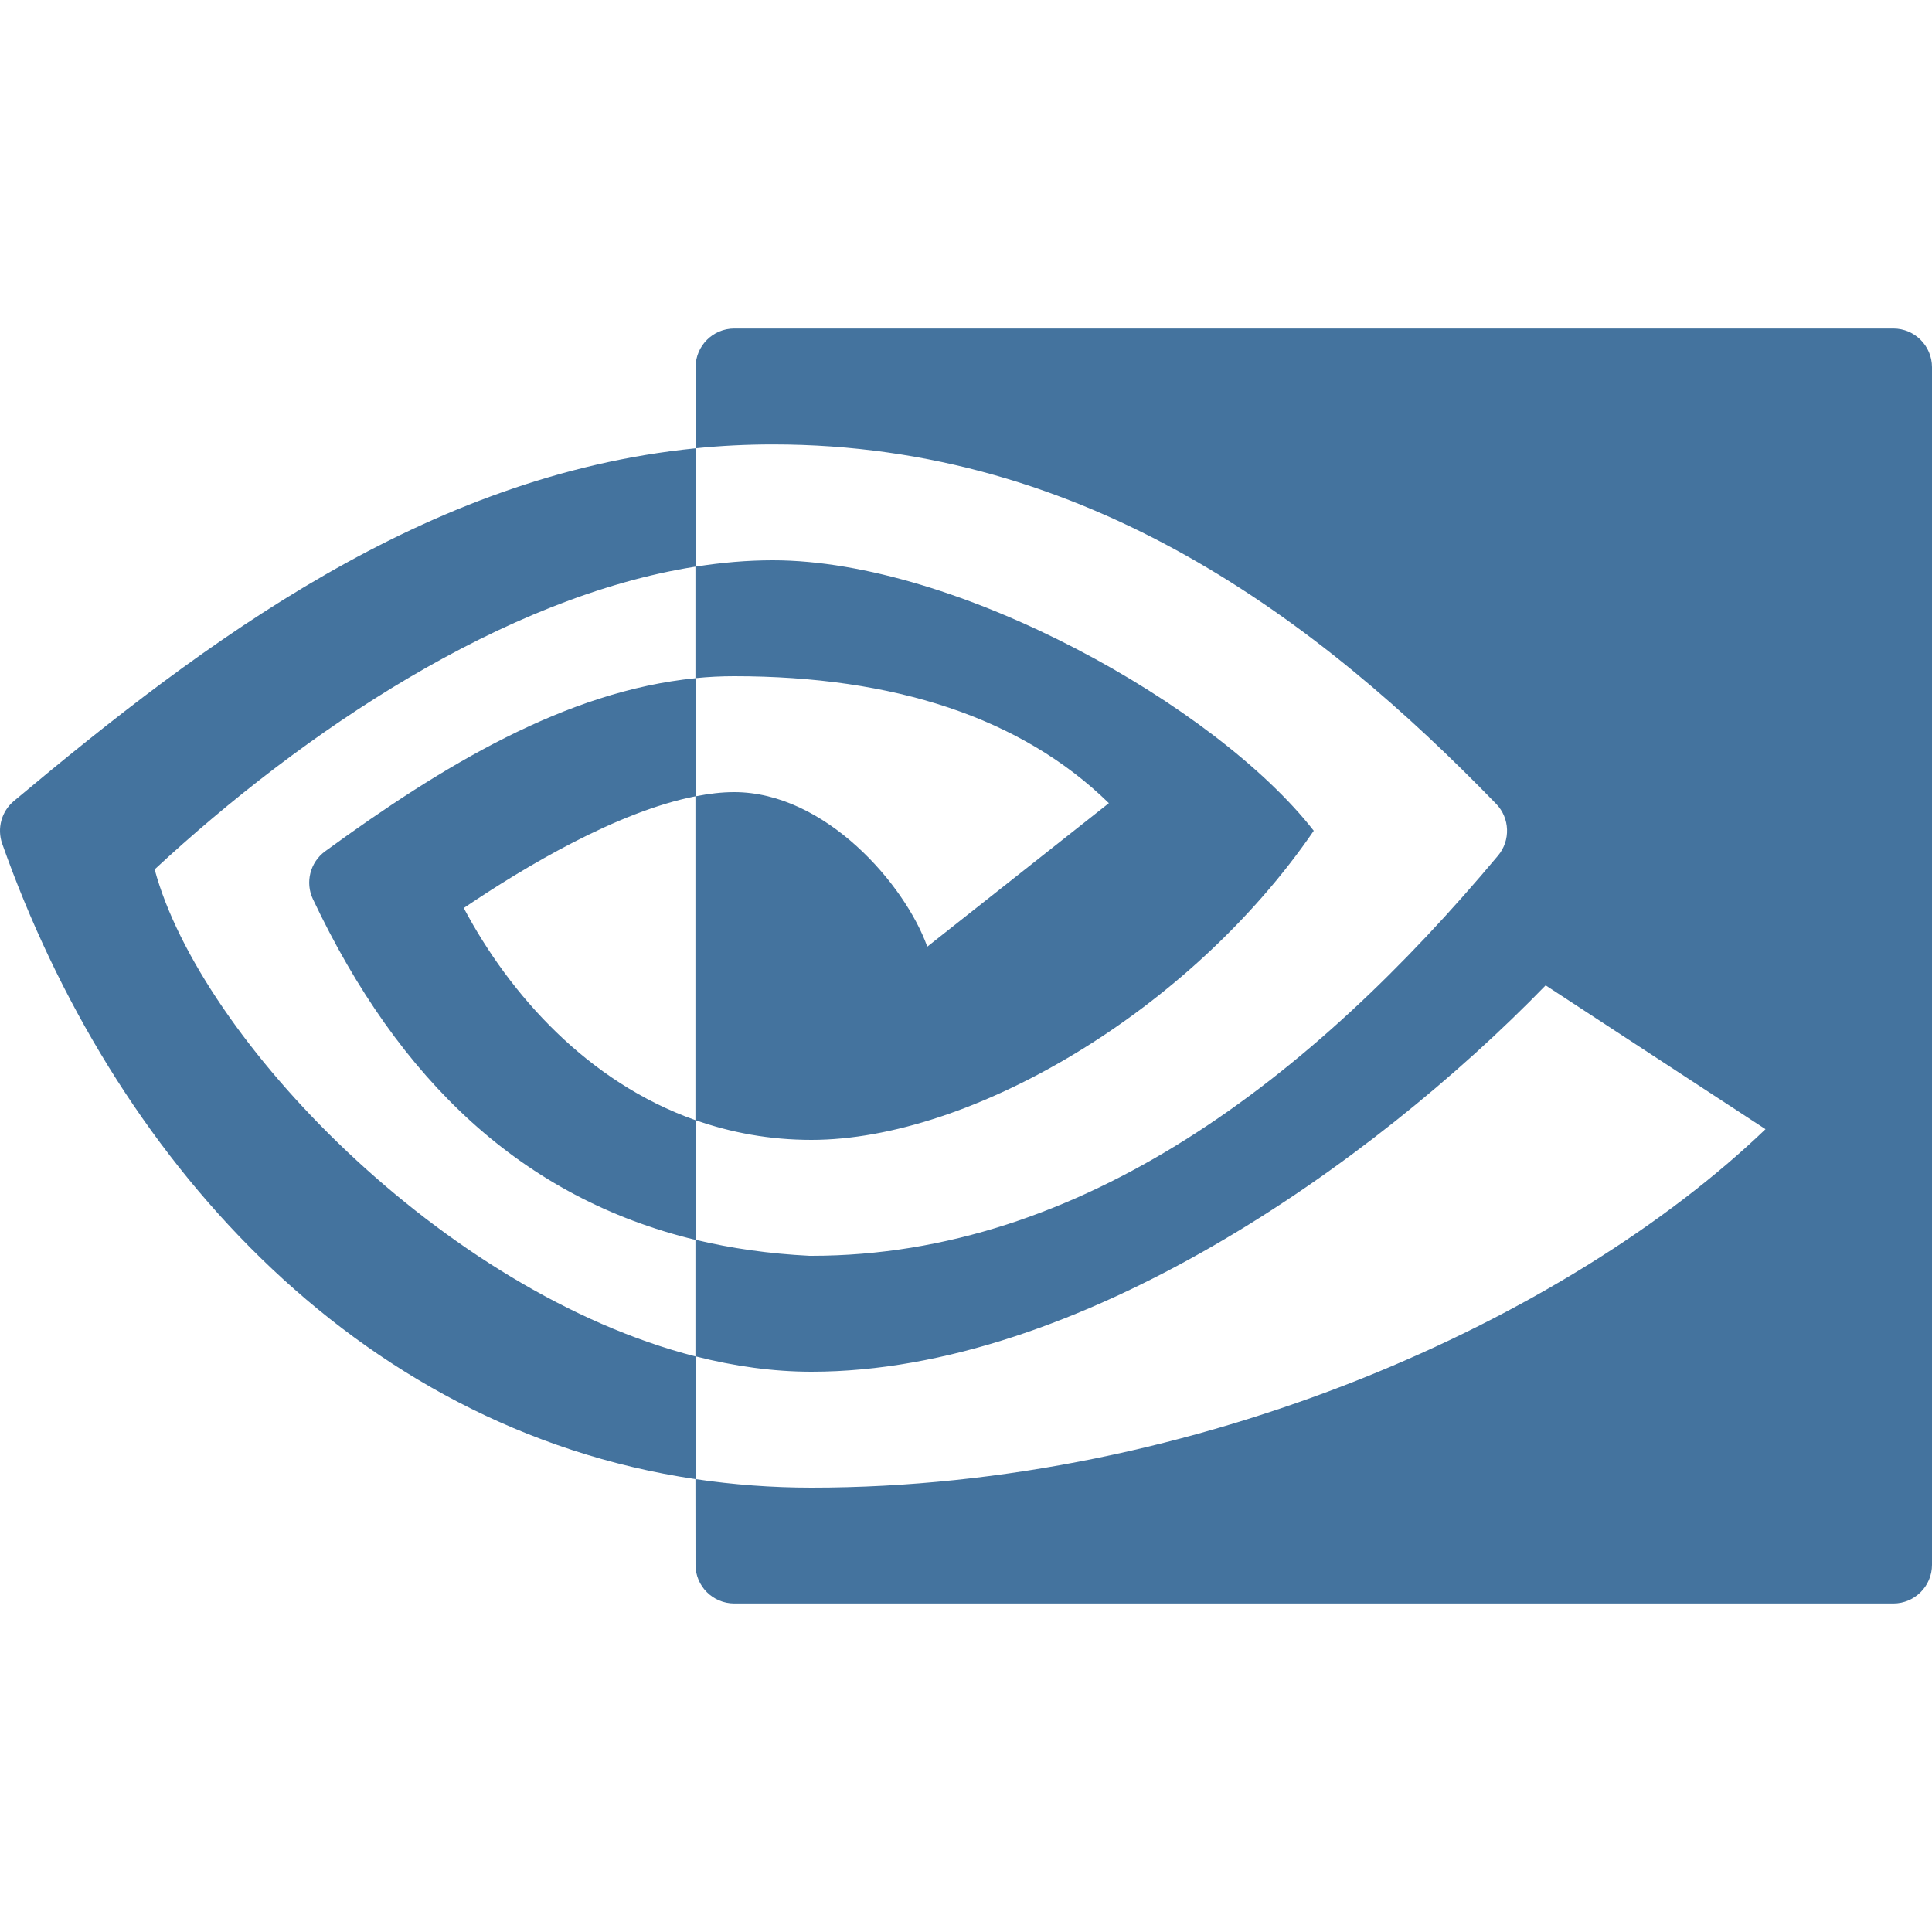
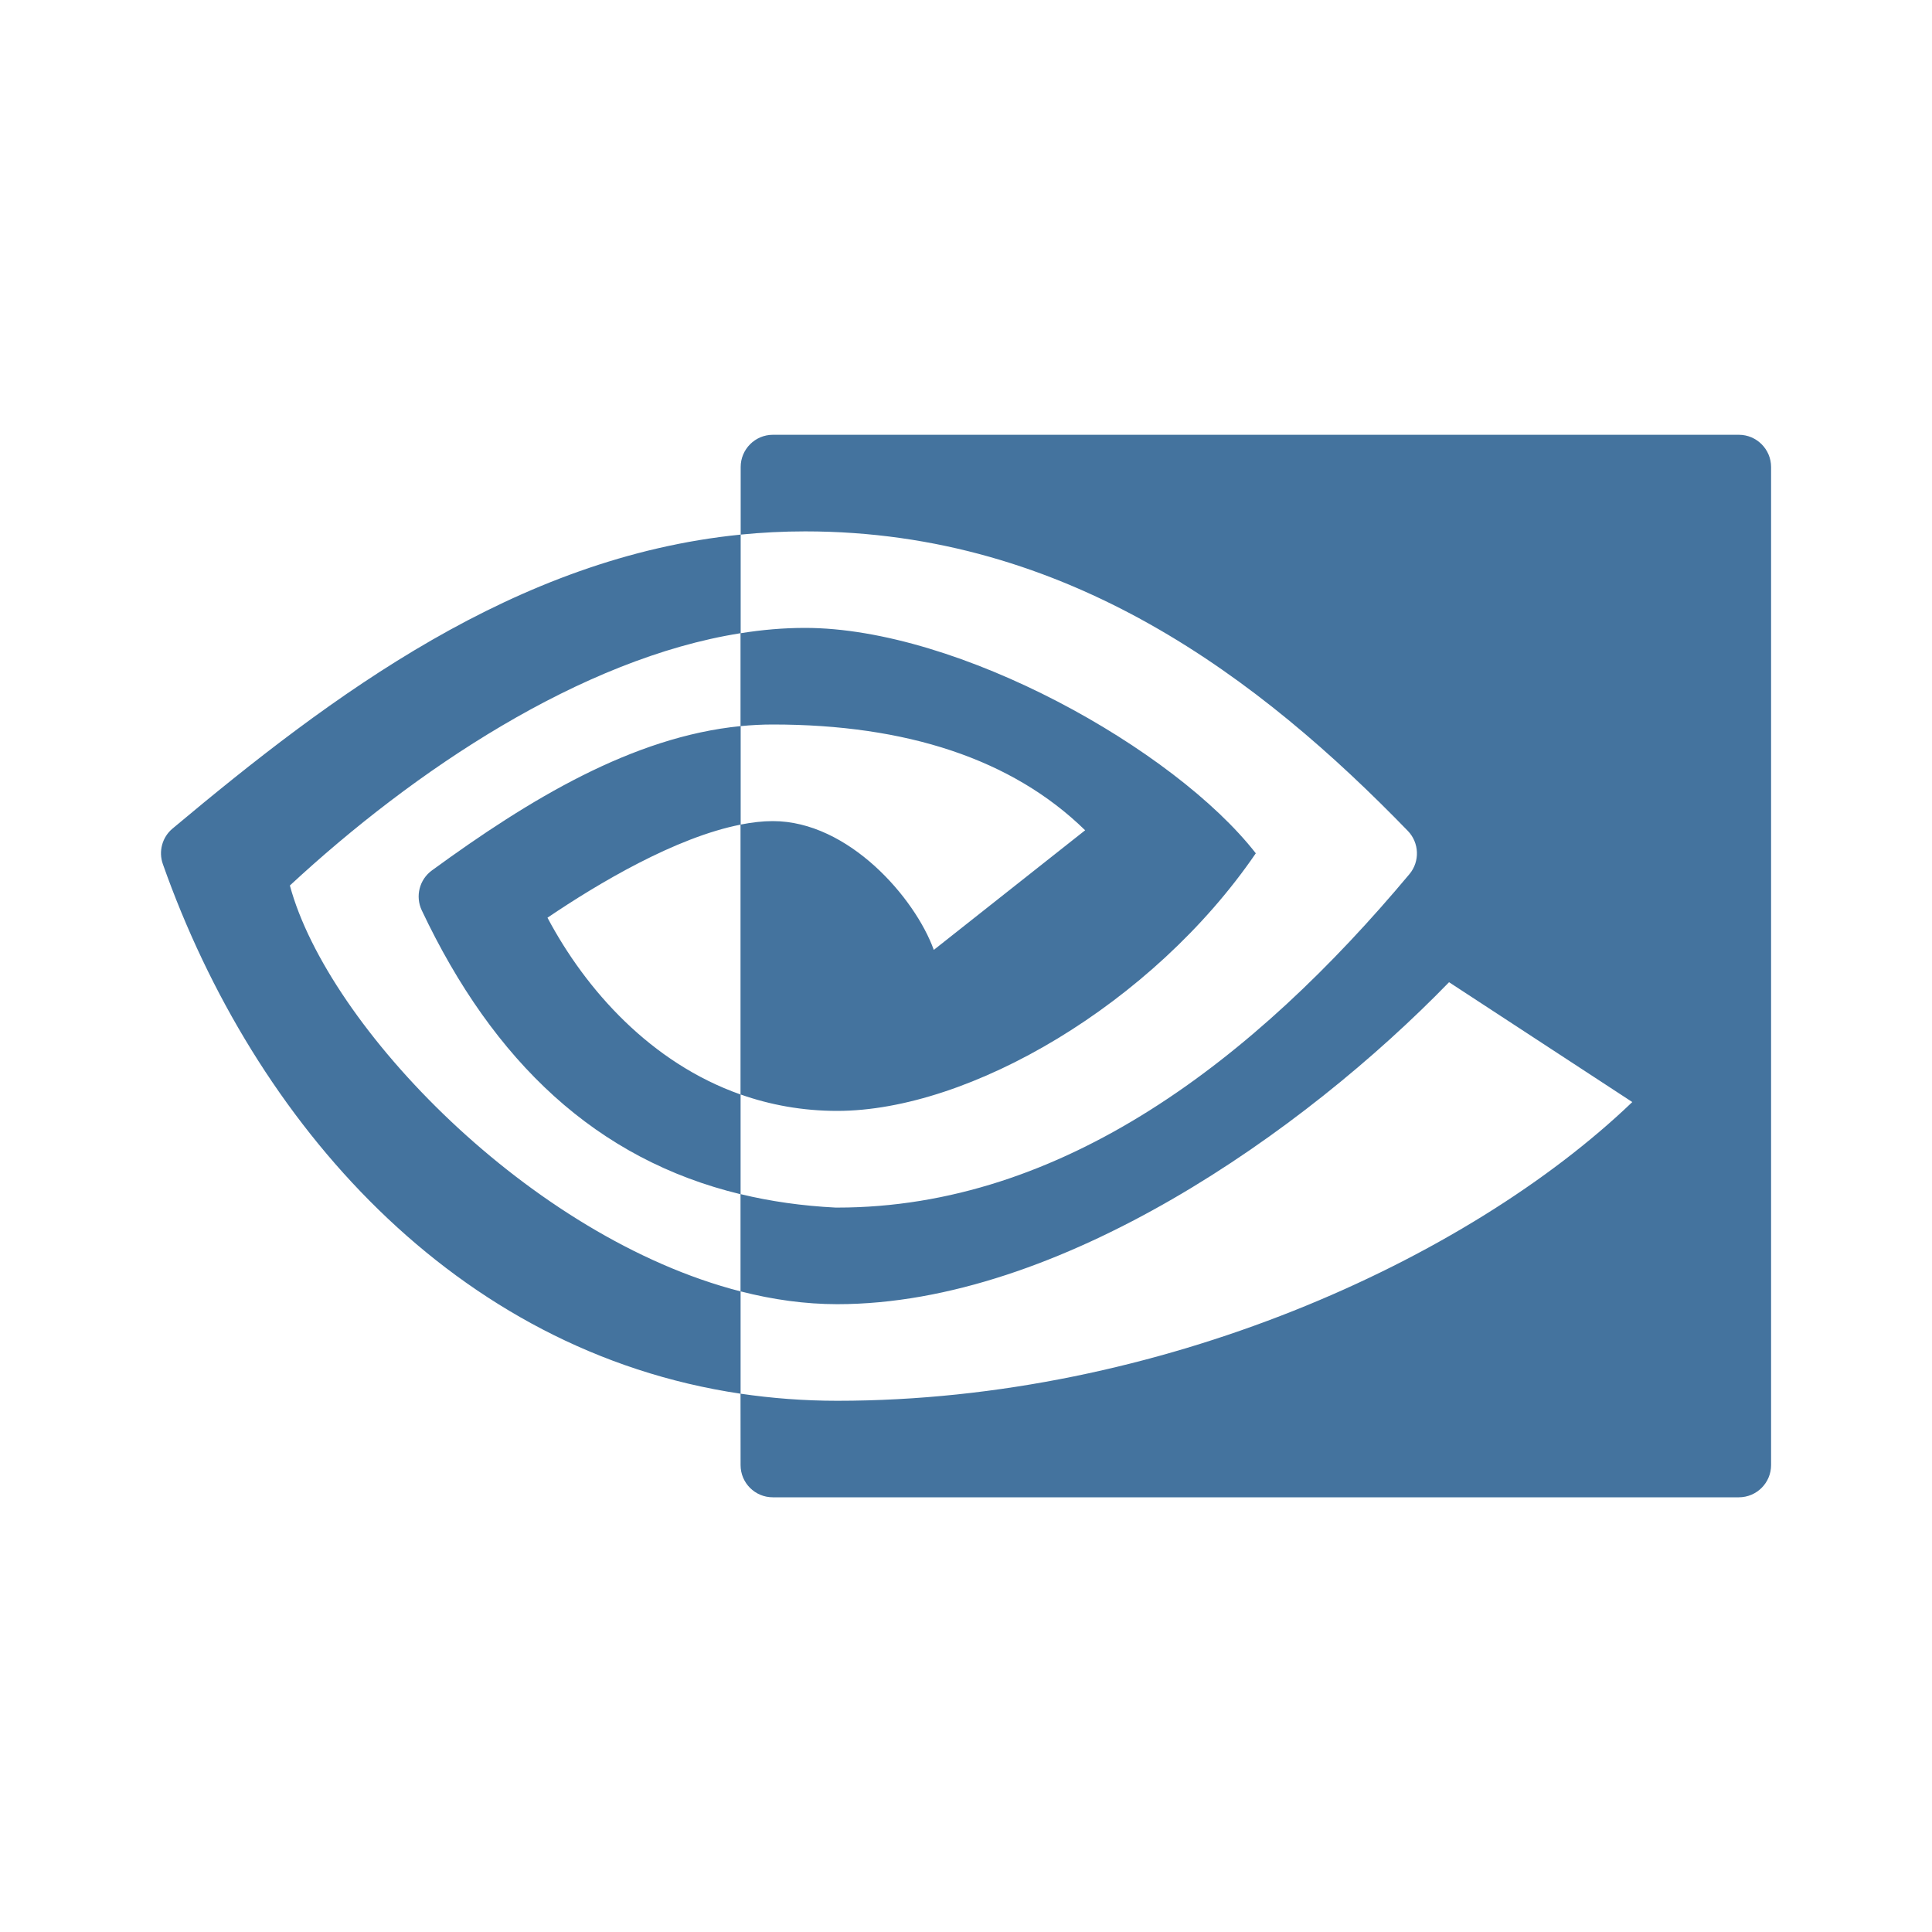
<svg xmlns="http://www.w3.org/2000/svg" width="24" height="24" viewBox="0 0 24 24" version="1.1">
-   <path style="fill:#44739e" d="m 9.121,4.081 c -0.265,0 -0.48,0.216 -0.48,0.48 V 5.569 c 0.314,-0.032 0.635,-0.048 0.961,-0.048 3.92,0 6.793,2.205 8.984,4.465 0.171,0.177 0.181,0.454 0.023,0.643 -2.309,2.76 -5.17,4.971 -8.528,4.971 h -0.024 C 9.557,15.575 9.085,15.508 8.64,15.401 v -1.486 c 0.441,0.155 0.921,0.245 1.44,0.245 1.972,0 4.703,-1.594 6.24,-3.84 -1.212,-1.554 -4.429,-3.36 -6.72,-3.36 -0.316,0 -0.637,0.028 -0.959,0.079 V 5.569 C 5.283,5.906 2.549,7.96 0.172,9.951 0.018,10.08 -0.039,10.291 0.027,10.48 1.388,14.332 4.377,17.74 8.639,18.374 l 9.379e-4,1.065 c 0,0.265 0.215,0.479 0.48,0.48 H 23.52 C 23.784,19.919 24,19.704 24,19.439 V 4.561 C 24,4.297 23.784,4.081 23.52,4.081 Z M 8.639,7.039 v 1.386 c -1.607,0.159 -3.144,1.088 -4.601,2.151 -0.186,0.136 -0.249,0.386 -0.151,0.593 1.071,2.264 2.61,3.715 4.752,4.233 v 1.448 C 5.51,16.048 2.486,12.899 1.921,10.8 3.77,9.084 6.265,7.414 8.639,7.039 Z m 0.481,1.361 c 1.982,0 3.566,0.512 4.655,1.577 l -2.256,1.783 C 11.242,10.986 10.251,9.84 9.12,9.84 c -0.152,0 -0.313,0.019 -0.479,0.052 V 8.424 C 8.8,8.408 8.959,8.4 9.12,8.4 Z M 8.639,9.892 v 4.023 C 7.303,13.443 6.333,12.358 5.761,11.28 6.523,10.764 7.672,10.081 8.639,9.892 Z m 10.561,2.348 2.732,1.787 c -2.463,2.361 -7.056,4.453 -11.851,4.453 -0.495,0 -0.976,-0.037 -1.441,-0.106 v -1.525 c 0.481,0.123 0.964,0.191 1.441,0.191 3.311,0 6.953,-2.569 9.12,-4.8 z" />
+   <path style="fill:#44739e" d="m 9.601,5.401 c -0.221,0 -0.4,0.18 -0.4,0.4 v 0.84 c 0.262,-0.026 0.529,-0.04 0.801,-0.04 3.267,0 5.661,1.838 7.487,3.721 0.142,0.147 0.151,0.379 0.02,0.536 -1.924,2.3 -4.308,4.143 -7.107,4.143 H 10.381 C 9.965,14.98 9.571,14.924 9.2,14.834 v -1.238 c 0.367,0.129 0.767,0.204 1.2,0.204 1.643,0 3.92,-1.328 5.2,-3.2 -1.01,-1.295 -3.691,-2.8 -5.6,-2.8 -0.263,0 -0.531,0.023 -0.799,0.066 V 6.641 C 6.403,6.922 4.124,8.634 2.143,10.293 c -0.128,0.107 -0.176,0.283 -0.12,0.441 1.134,3.21 3.625,6.051 7.176,6.579 l 7.816e-4,0.887 c 0,0.221 0.179,0.4 0.4,0.4 H 21.601 c 0.22,0 0.4,-0.179 0.4,-0.4 V 5.801 C 22.001,5.581 21.821,5.401 21.601,5.401 Z M 9.199,7.866 V 9.02 C 7.86,9.153 6.579,9.927 5.365,10.813 c -0.155,0.113 -0.208,0.321 -0.126,0.495 0.892,1.887 2.175,3.096 3.96,3.527 v 1.207 C 6.592,15.374 4.072,12.75 3.601,11 5.142,9.571 7.221,8.179 9.199,7.866 Z m 0.401,1.134 c 1.652,0 2.972,0.426 3.88,1.314 l -1.88,1.486 c -0.232,-0.644 -1.058,-1.6 -2,-1.6 -0.127,0 -0.261,0.016 -0.399,0.043 V 9.02 c 0.132,-0.013 0.265,-0.02 0.399,-0.02 z M 9.199,10.244 v 3.352 C 8.086,13.203 7.278,12.299 6.801,11.4 7.436,10.97 8.394,10.402 9.199,10.244 Z m 8.801,1.957 2.277,1.489 c -2.053,1.968 -5.88,3.711 -9.876,3.711 -0.413,0 -0.813,-0.031 -1.201,-0.088 v -1.271 c 0.401,0.103 0.803,0.159 1.201,0.159 2.76,0 5.795,-2.141 7.6,-4 z" />
</svg>
